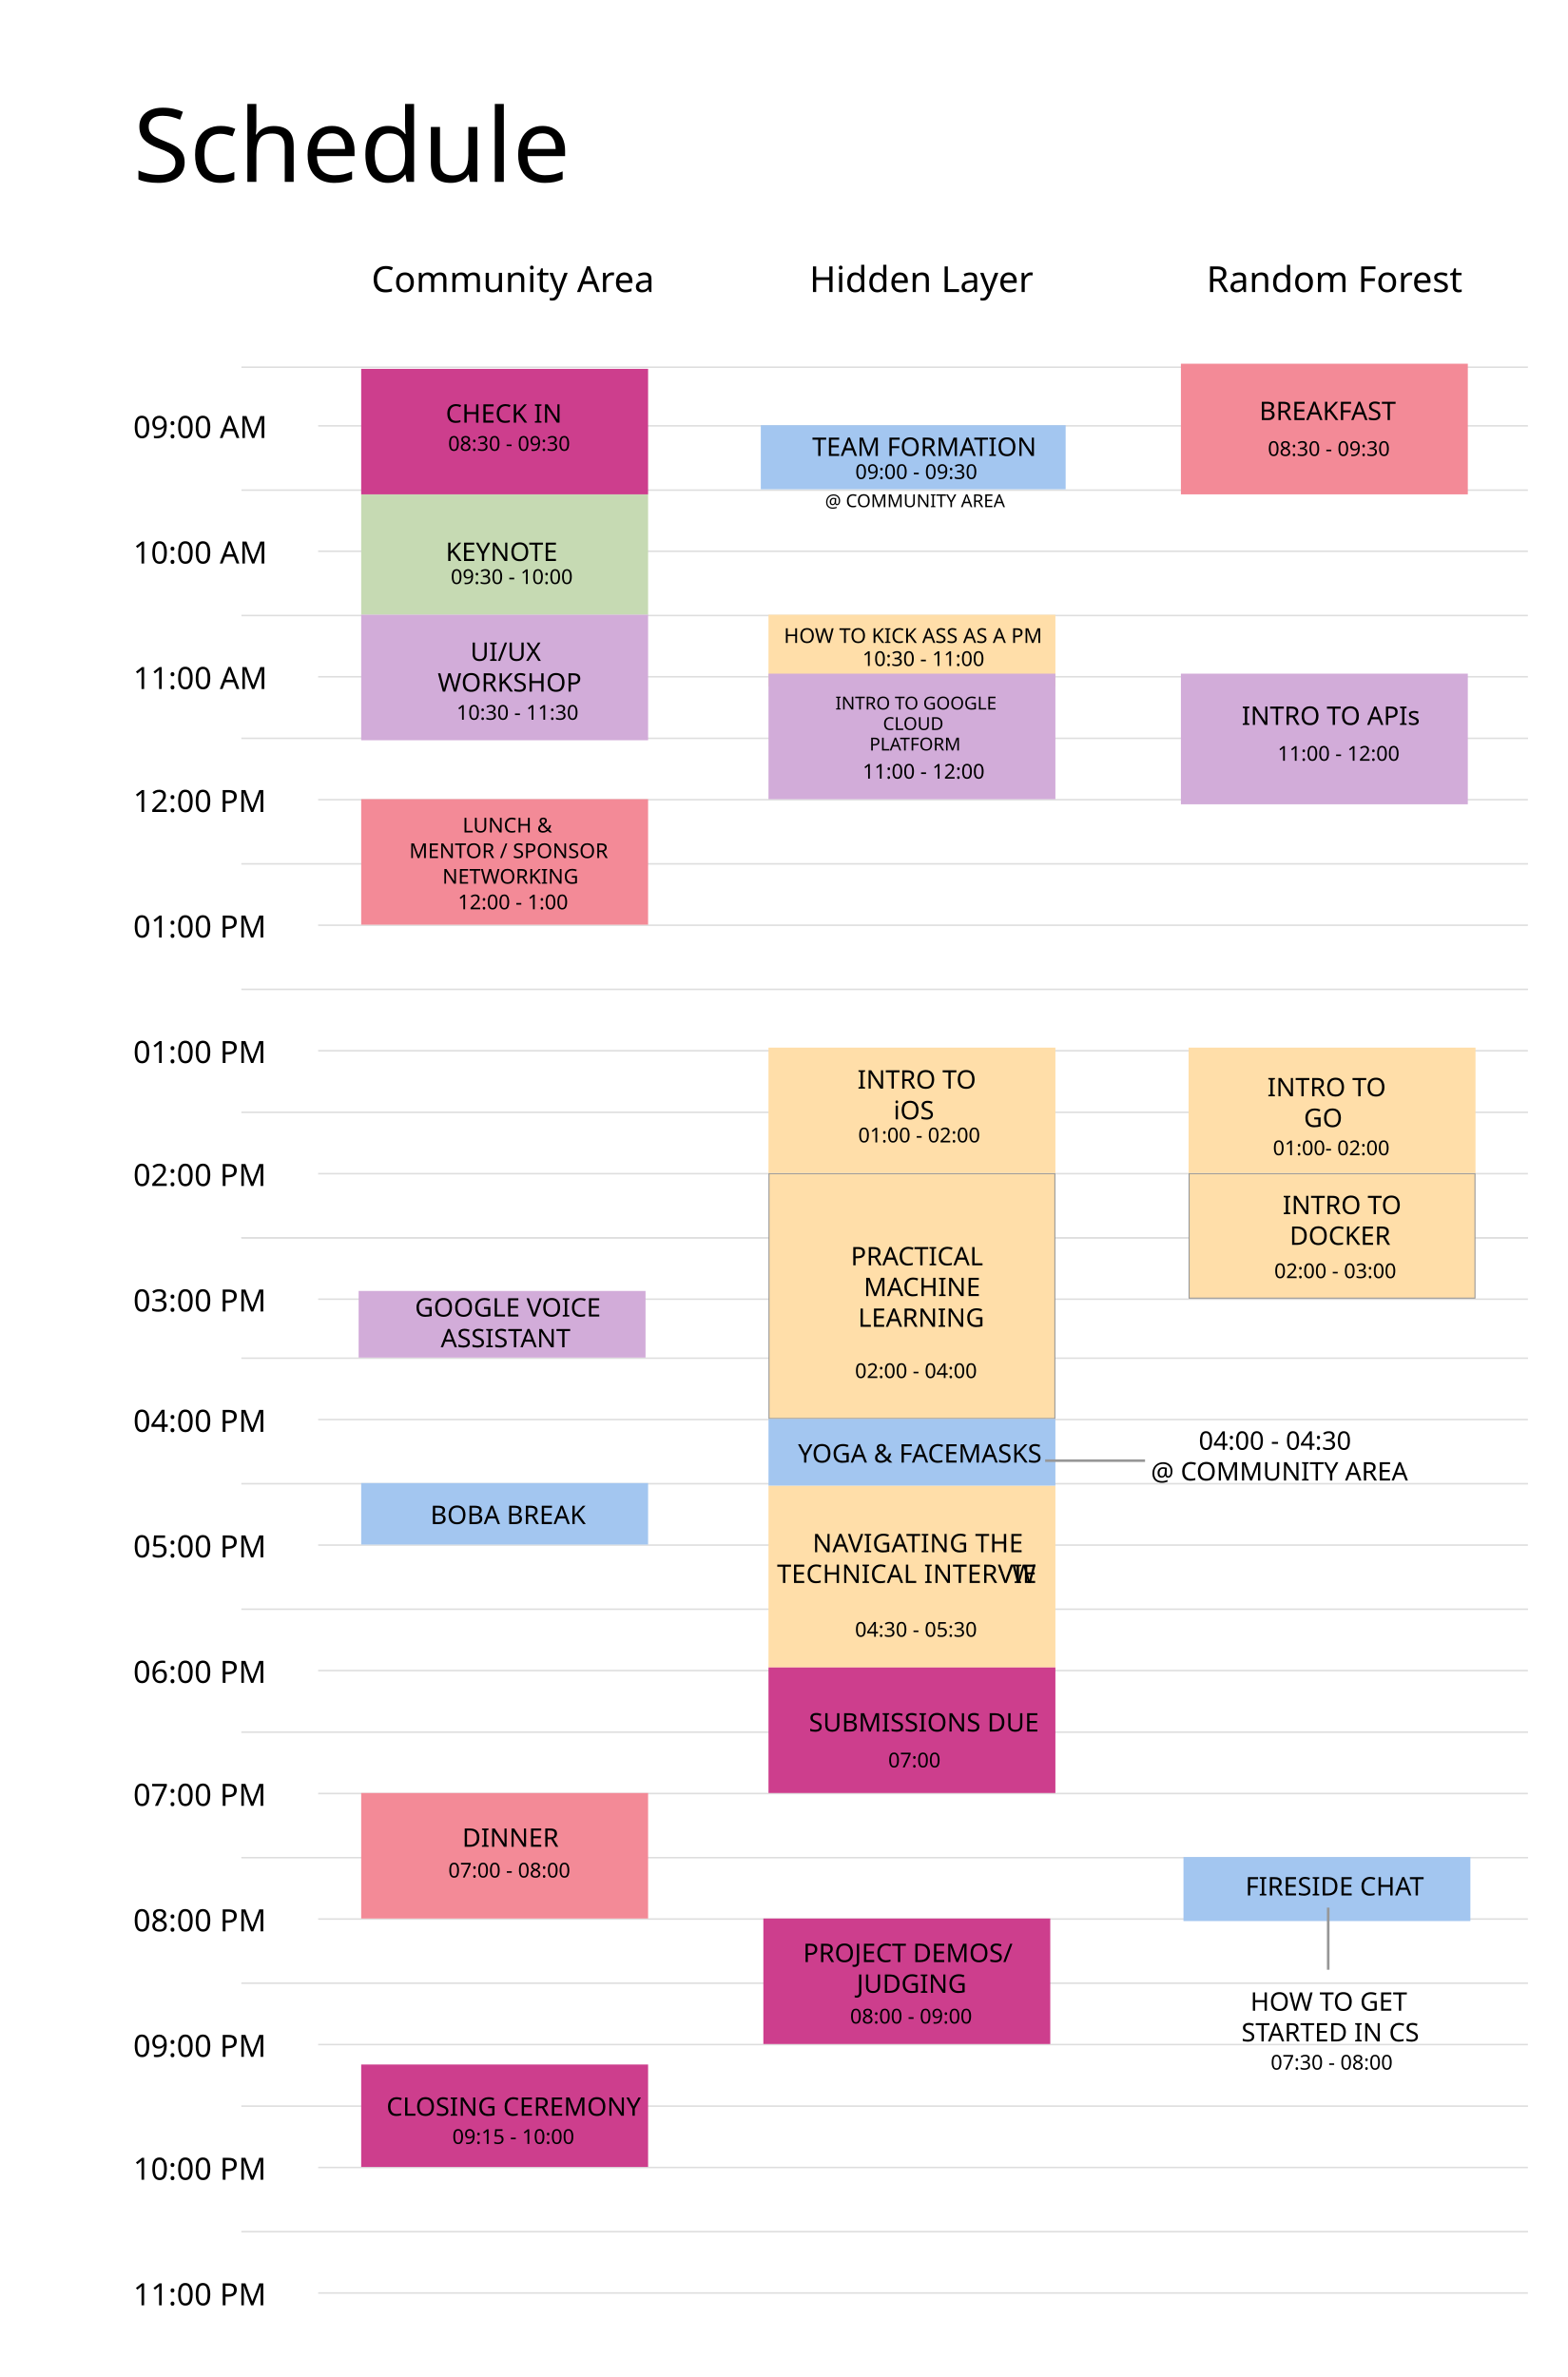
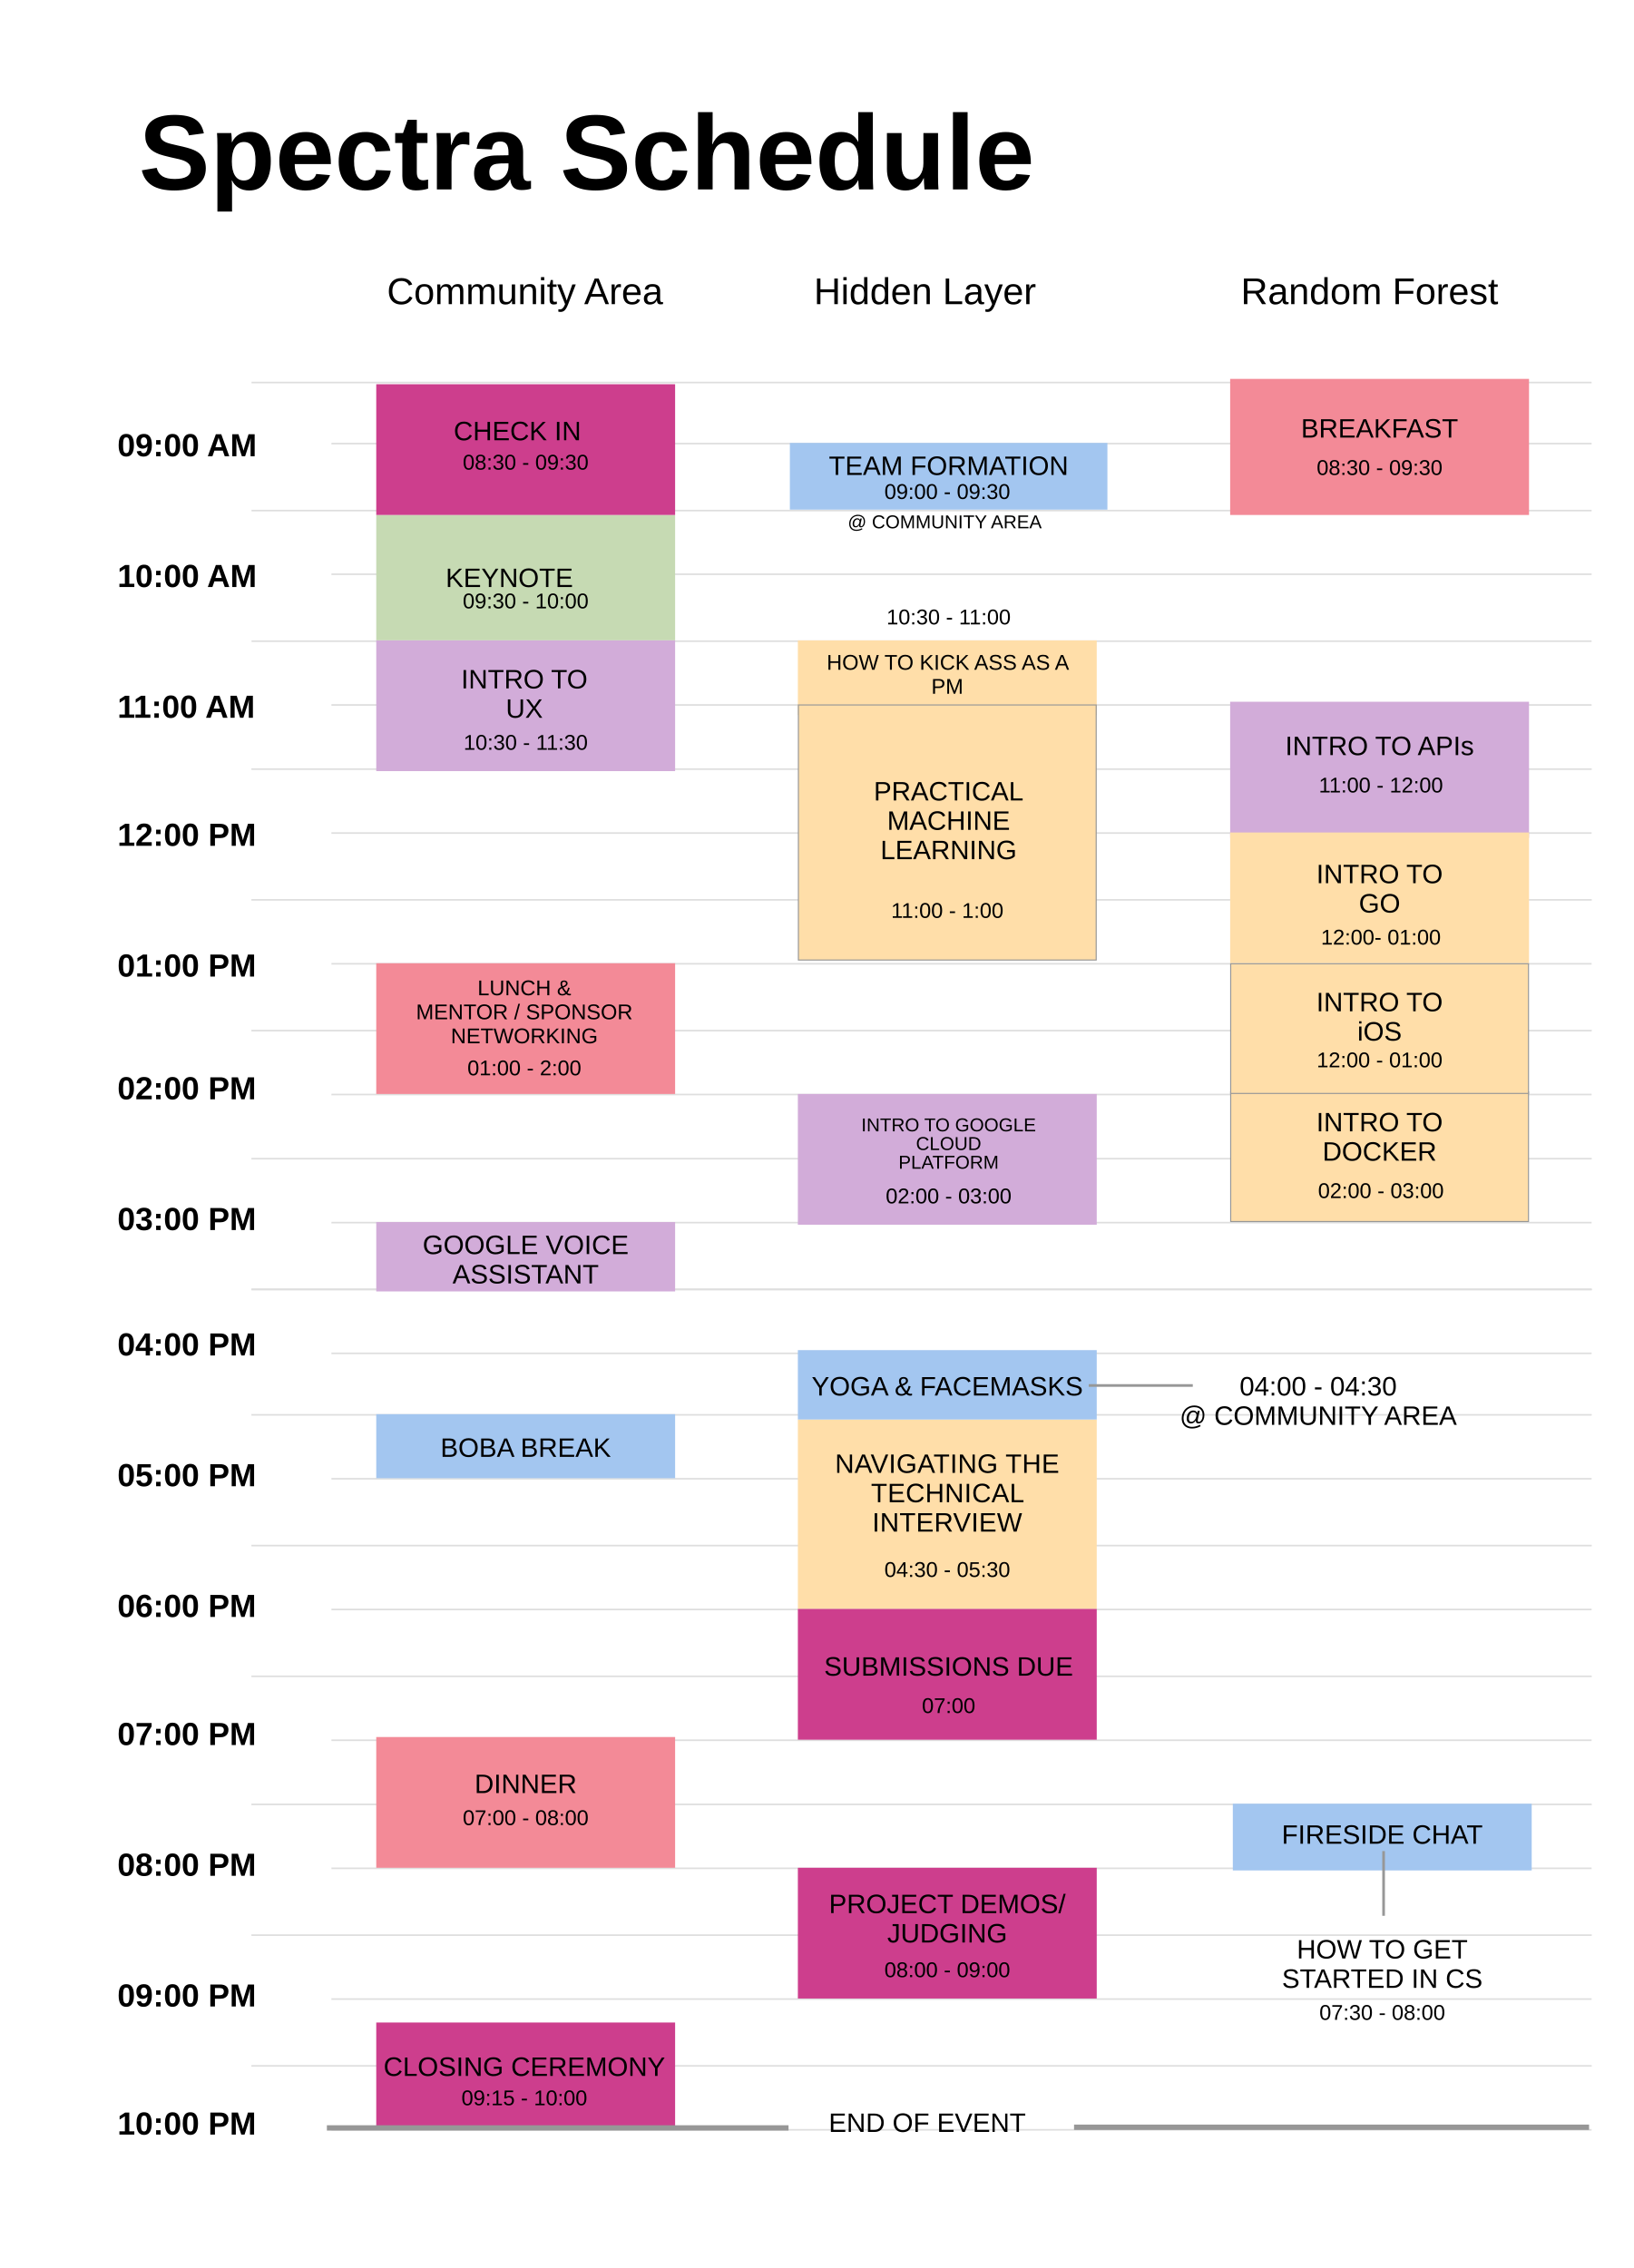
- <svg xmlns="http://www.w3.org/2000/svg" width="612px" height="928px" viewBox="0 0 612 928" version="1.1" style="background: #FFFFFF;">
+ <svg xmlns="http://www.w3.org/2000/svg" width="612px" height="850px" viewBox="0 0 612 850" version="1.1" style="background: #FFFFFF;">
  <defs />
  <g id="Page-1" stroke="none" stroke-width="1" fill="none" fill-rule="evenodd">
-     <text id="11:00-AM" font-family="RadioGrotesk-Regular, Radio Grotesk" font-size="12" font-weight="normal" fill="#000000">
-       <tspan x="52" y="269">11:00 AM</tspan>
-     </text>
-     <text id="10:00-AM" font-family="RadioGrotesk-Regular, Radio Grotesk" font-size="12" font-weight="normal" fill="#000000">
-       <tspan x="52" y="220">10:00 AM</tspan>
-     </text>
-     <text id="12:00-PM" font-family="RadioGrotesk-Regular, Radio Grotesk" font-size="12" font-weight="normal" fill="#000000">
-       <tspan x="52" y="317">12:00 PM</tspan>
-     </text>
-     <text id="01:00-PM" font-family="RadioGrotesk-Regular, Radio Grotesk" font-size="12" font-weight="normal" fill="#000000">
-       <tspan x="52" y="366">01:00 PM</tspan>
-     </text>
-     <text id="01:00-PM" font-family="RadioGrotesk-Regular, Radio Grotesk" font-size="12" font-weight="normal" fill="#000000">
-       <tspan x="52" y="415">01:00 PM</tspan>
-     </text>
-     <text id="02:00-PM" font-family="RadioGrotesk-Regular, Radio Grotesk" font-size="12" font-weight="normal" fill="#000000">
-       <tspan x="52" y="463">02:00 PM</tspan>
-     </text>
-     <text id="03:00-PM" font-family="RadioGrotesk-Regular, Radio Grotesk" font-size="12" font-weight="normal" fill="#000000">
-       <tspan x="52" y="512">03:00 PM</tspan>
-     </text>
-     <text id="04:00-PM" font-family="RadioGrotesk-Regular, Radio Grotesk" font-size="12" font-weight="normal" fill="#000000">
-       <tspan x="52" y="559">04:00 PM</tspan>
-     </text>
-     <text id="05:00-PM" font-family="RadioGrotesk-Regular, Radio Grotesk" font-size="12" font-weight="normal" fill="#000000">
-       <tspan x="52" y="608">05:00 PM</tspan>
-     </text>
-     <text id="06:00-PM" font-family="RadioGrotesk-Regular, Radio Grotesk" font-size="12" font-weight="normal" fill="#000000">
-       <tspan x="52" y="657">06:00 PM</tspan>
-     </text>
-     <text id="07:00-PM" font-family="RadioGrotesk-Regular, Radio Grotesk" font-size="12" font-weight="normal" fill="#000000">
-       <tspan x="52" y="705">07:00 PM</tspan>
-     </text>
-     <text id="08:00-PM" font-family="RadioGrotesk-Regular, Radio Grotesk" font-size="12" font-weight="normal" fill="#000000">
-       <tspan x="52" y="754">08:00 PM</tspan>
-     </text>
-     <text id="09:00-PM" font-family="RadioGrotesk-Regular, Radio Grotesk" font-size="12" font-weight="normal" fill="#000000">
-       <tspan x="52" y="803">09:00 PM</tspan>
-     </text>
-     <text id="10:00-PM" font-family="RadioGrotesk-Regular, Radio Grotesk" font-size="12" font-weight="normal" fill="#000000">
-       <tspan x="52" y="851">10:00 PM</tspan>
-     </text>
-     <text id="11:00-PM" font-family="RadioGrotesk-Regular, Radio Grotesk" font-size="12" font-weight="normal" fill="#000000">
-       <tspan x="52" y="900">11:00 PM</tspan>
-     </text>
-     <text id="09:00-AM" font-family="RadioGrotesk-Regular, Radio Grotesk" font-size="12" font-weight="normal" fill="#000000">
-       <tspan x="52" y="171">09:00 AM</tspan>
+     <text id="11:00-AM" font-family="Arial-BoldMT, Arial" font-size="12" font-weight="bold" fill="#000000">
+       <tspan x="44" y="269">11:00 AM</tspan>
+     </text>
+     <text id="10:00-AM" font-family="Arial-BoldMT, Arial" font-size="12" font-weight="bold" fill="#000000">
+       <tspan x="44" y="220">10:00 AM</tspan>
+     </text>
+     <text id="12:00-PM" font-family="Arial-BoldMT, Arial" font-size="12" font-weight="bold" fill="#000000">
+       <tspan x="44" y="317">12:00 PM</tspan>
+     </text>
+     <text id="01:00-PM" font-family="Arial-BoldMT, Arial" font-size="12" font-weight="bold" fill="#000000">
+       <tspan x="44" y="366">01:00 PM</tspan>
+     </text>
+     <text id="09:00-AM" font-family="Arial-BoldMT, Arial" font-size="12" font-weight="bold" fill="#000000">
+       <tspan x="44" y="171">09:00 AM</tspan>
    </text>
    <g id="Group-2" transform="translate(94, 143)" fill-rule="nonzero" stroke="#DEDEDE" stroke-linecap="square" stroke-width="0.6">
      <g id="Group-3">
        <path d="M0.556,48.356 L502.155,48.356" id="Line" />
        <path d="M0.556,0.356 L502.155,0.356" id="Line" />
        <path d="M30.5,23.25 L502.155,23.25" id="Line" />
        <path d="M30.5,72.208 L502.155,72.208" id="Line" />
        <path d="M30.5,121.208 L502.155,121.208" id="Line" />
        <path d="M30.5,169.208 L502.155,169.208" id="Line" />
        <path d="M30.5,218.208 L502.155,218.208" id="Line" />
        <path d="M30.5,267.208 L502.155,267.208" id="Line" />
        <path d="M30.5,315.208 L502.155,315.208" id="Line" />
        <path d="M30.5,364.208 L502.155,364.208" id="Line" />
        <path d="M30.5,411.208 L502.155,411.208" id="Line" />
        <path d="M30.5,460.208 L502.155,460.208" id="Line" />
        <path d="M30.5,509.208 L502.155,509.208" id="Line" />
        <path d="M30.5,557.208 L502.155,557.208" id="Line" />
        <path d="M30.5,606.208 L502.155,606.208" id="Line" />
        <path d="M30.5,655.208 L502.155,655.208" id="Line" />
-         <path d="M30.5,703.208 L502.155,703.208" id="Line" />
-         <path d="M30.5,752.208 L502.155,752.208" id="Line" />
        <path d="M0.556,97.297 L502.155,97.297" id="Line" />
        <path d="M0.509,145.25 L502.202,145.25" id="Line" />
        <path d="M0.509,194.25 L502.202,194.25" id="Line" />
        <path d="M0.509,243.25 L502.202,243.25" id="Line" />
        <path d="M0.509,291.25 L502.202,291.25" id="Line" />
        <path d="M0.509,340.25 L502.202,340.25" id="Line" />
        <path d="M0.509,340.25 L502.202,340.25" id="Line" />
        <path d="M0.509,387.25 L502.202,387.25" id="Line" />
        <path d="M0.509,436.25 L502.202,436.25" id="Line" />
        <path d="M0.509,485.25 L502.202,485.25" id="Line" />
        <path d="M0.509,533.25 L502.202,533.25" id="Line" />
        <path d="M0.509,631.25 L502.202,631.25" id="Line" />
-         <path d="M0.509,679.25 L502.202,679.25" id="Line" />
-         <path d="M0.509,728.25 L502.202,728.25" id="Line" />
        <path d="M0.509,582.25 L502.202,582.25" id="Line" />
      </g>
    </g>
    <g id="Desktop">
      <rect id="Rectangle" fill="#C6DAB3" fill-rule="nonzero" x="141" y="193" width="112" height="47" />
      <rect id="Rectangle" fill="#D2ACD9" fill-rule="nonzero" x="141" y="240" width="112" height="49" />
-       <rect id="Rectangle" fill="#A3C6F0" fill-rule="nonzero" x="141" y="579" width="112" height="24" />
-       <rect id="Rectangle" fill="#F38A97" fill-rule="nonzero" x="141" y="312" width="112" height="49" />
-       <rect id="Rectangle" fill="#F38A97" fill-rule="nonzero" x="141" y="700" width="112" height="49" />
-       <rect id="Rectangle" fill="#CD3E8D" fill-rule="nonzero" x="141" y="806" width="112" height="40" />
+       <rect id="Rectangle" fill="#A3C6F0" fill-rule="nonzero" x="141" y="530" width="112" height="24" />
+       <rect id="Rectangle" fill="#F38A97" fill-rule="nonzero" x="141" y="361" width="112" height="49" />
+       <rect id="Rectangle" fill="#F38A97" fill-rule="nonzero" x="141" y="651" width="112" height="49" />
+       <rect id="Rectangle" fill="#CD3E8D" fill-rule="nonzero" x="141" y="758" width="112" height="40" />
      <rect id="Rectangle" fill="#F38A97" fill-rule="nonzero" x="461" y="142" width="112" height="51" />
      <rect id="Rectangle" fill="#D2ACD9" fill-rule="nonzero" x="461" y="263" width="112" height="51" />
-       <rect id="Rectangle" fill="#A3C6F0" fill-rule="nonzero" x="297" y="166" width="119" height="25" />
-       <rect id="Rectangle" fill="#FFDEA9" fill-rule="nonzero" x="300" y="240" width="112" height="28" />
-       <rect id="Rectangle" fill="#D2ACD9" fill-rule="nonzero" x="300" y="263" width="112" height="49" />
-       <rect id="Rectangle" fill="#D2ACD9" fill-rule="nonzero" x="140" y="504" width="112" height="26" />
-       <rect id="Rectangle" fill="#A3C6F0" fill-rule="nonzero" x="462" y="725" width="112" height="25" />
-       <rect id="Rectangle" stroke="#979797" stroke-width="0.4" fill="#FFDEA9" fill-rule="nonzero" x="300.2" y="458.2" width="111.6" height="95.6" />
-       <rect id="Rectangle" fill="#FFDEA9" fill-rule="nonzero" x="300" y="580" width="112" height="71" />
-       <rect id="Rectangle" stroke="#979797" stroke-width="0.4" fill="#FFDEA9" fill-rule="nonzero" x="464.2" y="458.2" width="111.6" height="48.6" />
-       <rect id="Rectangle" fill="#FFDEA9" fill-rule="nonzero" x="464" y="409" width="112" height="49" />
-       <rect id="Rectangle" fill="#CD3E8D" fill-rule="nonzero" x="298" y="749" width="112" height="49" />
-       <rect id="Rectangle" fill="#FFDEA9" fill-rule="nonzero" x="300" y="409" width="112" height="49" />
-       <rect id="Rectangle" fill="#A3C6F0" fill-rule="nonzero" x="300" y="554" width="112" height="26" />
-       <rect id="Rectangle" fill="#CD3E8D" fill-rule="nonzero" x="300" y="651" width="112" height="49" />
-       <text id="KEYNOTE" font-family="RadioGrotesk-Regular, Radio Grotesk" font-size="10" font-weight="normal" fill="#000000">
-         <tspan x="174" y="219">KEYNOTE</tspan>
-       </text>
-       <text id="PRACTICAL-MACHINE-LE" font-family="RadioGrotesk-Regular, Radio Grotesk" font-size="10" font-weight="normal" fill="#000000">
-         <tspan x="332.13" y="494">PRACTICAL</tspan>
-         <tspan x="337.175" y="506">MACHINE </tspan>
-         <tspan x="334.975" y="518">LEARNING </tspan>
-       </text>
-       <text id="10:30---11:30" font-family="RadioGrotesk-Regular, Radio Grotesk" font-size="8" font-weight="normal" fill="#000000">
-         <tspan x="178.2" y="281">10:30 - 11:30</tspan>
-       </text>
-       <text id="Schedule" font-family="RadioGrotesk-Regular, Radio Grotesk" font-size="40" font-weight="normal" fill="#000000">
-         <tspan x="52" y="71">Schedule</tspan>
-       </text>
-       <text id="Community-Area" font-family="RadioGrotesk-Regular, Radio Grotesk" font-size="14" font-weight="normal" fill="#000000">
+       <rect id="Rectangle" fill="#A3C6F0" fill-rule="nonzero" x="296" y="166" width="119" height="25" />
+       <rect id="Rectangle" fill="#FFDEA9" fill-rule="nonzero" x="299" y="240" width="112" height="28" />
+       <rect id="Rectangle" fill="#D2ACD9" fill-rule="nonzero" x="141" y="458" width="112" height="26" />
+       <rect id="Rectangle" fill="#A3C6F0" fill-rule="nonzero" x="462" y="676" width="112" height="25" />
+       <rect id="Rectangle" stroke="#979797" stroke-width="0.4" fill="#FFDEA9" fill-rule="nonzero" x="299.2" y="264.2" width="111.6" height="95.6" />
+       <rect id="Rectangle" fill="#FFDEA9" fill-rule="nonzero" x="299" y="532" width="112" height="71" />
+       <rect id="Rectangle" stroke="#979797" stroke-width="0.4" fill="#FFDEA9" fill-rule="nonzero" x="461.2" y="409.2" width="111.6" height="48.6" />
+       <rect id="Rectangle" fill="#FFDEA9" fill-rule="nonzero" x="461" y="312" width="112" height="49" />
+       <rect id="Rectangle" fill="#CD3E8D" fill-rule="nonzero" x="299" y="700" width="112" height="49" />
+       <rect id="Rectangle" fill="#A3C6F0" fill-rule="nonzero" x="299" y="506" width="112" height="26" />
+       <rect id="Rectangle" fill="#CD3E8D" fill-rule="nonzero" x="299" y="603" width="112" height="49" />
+       <text id="KEYNOTE" font-family="ArialMT, Arial" font-size="10" font-weight="normal" fill="#000000">
+         <tspan x="167" y="220">KEYNOTE</tspan>
+       </text>
+       <text id="PRACTICAL-MACHINE-LE" font-family="ArialMT, Arial" font-size="10" font-weight="normal" fill="#000000">
+         <tspan x="327.438" y="300">PRACTICAL</tspan>
+         <tspan x="332.443" y="311">MACHINE </tspan>
+         <tspan x="329.938" y="322">LEARNING </tspan>
+       </text>
+       <text id="10:30---11:30" font-family="ArialMT, Arial" font-size="8" font-weight="normal" fill="#000000">
+         <tspan x="173.723" y="281">10:30 - 11:30</tspan>
+       </text>
+       <text id="Spectra-Schedule" font-family="Arial-BoldMT, Arial" font-size="40" font-weight="bold" fill="#000000">
+         <tspan x="52" y="71">Spectra Schedule</tspan>
+       </text>
+       <text id="Community-Area" font-family="ArialMT, Arial" font-size="14" font-weight="normal" fill="#000000">
        <tspan x="145" y="114">Community Area</tspan>
      </text>
-       <text id="Hidden-Layer" font-family="RadioGrotesk-Regular, Radio Grotesk" font-size="14" font-weight="normal" fill="#000000">
-         <tspan x="316" y="114">Hidden Layer</tspan>
-       </text>
-       <text id="Random-Forest" font-family="RadioGrotesk-Regular, Radio Grotesk" font-size="14" font-weight="normal" fill="#000000">
-         <tspan x="471" y="114">Random Forest</tspan>
+       <text id="Hidden-Layer" font-family="ArialMT, Arial" font-size="14" font-weight="normal" fill="#000000">
+         <tspan x="305" y="114">Hidden Layer</tspan>
+       </text>
+       <text id="Random-Forest" font-family="ArialMT, Arial" font-size="14" font-weight="normal" fill="#000000">
+         <tspan x="465" y="114">Random Forest</tspan>
      </text>
      <rect id="Rectangle" fill="#CD3E8D" fill-rule="nonzero" x="141" y="144" width="112" height="49" />
-       <text id="CHECK-IN" font-family="RadioGrotesk-Regular, Radio Grotesk" font-size="10" font-weight="normal" fill="#000000">
-         <tspan x="174" y="165">CHECK IN</tspan>
-       </text>
-       <text id="LUNCH-&amp;-MENTOR-/-SPO" font-family="RadioGrotesk-Regular, Radio Grotesk" font-size="8" font-weight="normal" fill="#000000">
-         <tspan x="180.568" y="325">LUNCH &amp; </tspan>
-         <tspan x="159.764" y="335">MENTOR / SPONSOR </tspan>
-         <tspan x="172.688" y="345">NETWORKING</tspan>
-       </text>
-       <text id="08:30---09:30" font-family="RadioGrotesk-Regular, Radio Grotesk" font-size="8" font-weight="normal" fill="#000000">
-         <tspan x="174.924" y="176">08:30 - 09:30</tspan>
-       </text>
-       <text id="09:30---10:00" font-family="RadioGrotesk-Regular, Radio Grotesk" font-size="8" font-weight="normal" fill="#000000">
-         <tspan x="175.968" y="228">09:30 - 10:00</tspan>
-       </text>
-       <text id="TEAM-FORMATION" font-family="RadioGrotesk-Regular, Radio Grotesk" font-size="10" font-weight="normal" fill="#000000">
-         <tspan x="317.08" y="178">TEAM FORMATION </tspan>
-       </text>
-       <text id="HOW-TO-KICK-ASS-AS-A" font-family="RadioGrotesk-Regular, Radio Grotesk" font-size="8" font-weight="normal" fill="#000000">
-         <tspan x="306.008" y="251">HOW TO KICK ASS AS A PM</tspan>
-       </text>
-       <text id="INTRO-TO-GOOGLE-CLOU" font-family="RadioGrotesk-Regular, Radio Grotesk" font-size="7" font-weight="normal" fill="#000000">
-         <tspan x="326.096" y="277">INTRO TO GOOGLE </tspan>
-         <tspan x="344.688" y="285">CLOUD</tspan>
-         <tspan x="339.425" y="293">PLATFORM</tspan>
-       </text>
-       <text id="UI/UX-WORKSHOP" font-family="RadioGrotesk-Regular, Radio Grotesk" font-size="10" font-weight="normal" fill="#000000">
-         <tspan x="183.61" y="258">UI/UX </tspan>
-         <tspan x="170.85" y="270">WORKSHOP</tspan>
-       </text>
-       <text id="09:00---09:30" font-family="RadioGrotesk-Regular, Radio Grotesk" font-size="8" font-weight="normal" fill="#000000">
-         <tspan x="333.884" y="187">09:00 - 09:30</tspan>
-       </text>
-       <text id="BREAKFAST" font-family="RadioGrotesk-Regular, Radio Grotesk" font-size="10" font-weight="normal" fill="#000000">
-         <tspan x="491.62" y="164">BREAKFAST</tspan>
-       </text>
-       <text id="08:30---09:30" font-family="RadioGrotesk-Regular, Radio Grotesk" font-size="8" font-weight="normal" fill="#000000">
-         <tspan x="494.924" y="178">08:30 - 09:30</tspan>
-       </text>
-       <text id="DINNER" font-family="RadioGrotesk-Regular, Radio Grotesk" font-size="10" font-weight="normal" fill="#000000">
-         <tspan x="180.44" y="721">DINNER</tspan>
-       </text>
-       <text id="07:00---08:00" font-family="RadioGrotesk-Regular, Radio Grotesk" font-size="8" font-weight="normal" fill="#000000">
-         <tspan x="175.008" y="733">07:00 - 08:00</tspan>
-       </text>
-       <text id="07:30---08:00" font-family="RadioGrotesk-Regular, Radio Grotesk" font-size="8" font-weight="normal" fill="#000000">
-         <tspan x="496.044" y="808">07:30 - 08:00</tspan>
-       </text>
-       <text id="INTRO-TO-APIs" font-family="RadioGrotesk-Regular, Radio Grotesk" font-size="10" font-weight="normal" fill="#000000">
-         <tspan x="484.735" y="283">INTRO TO APIs</tspan>
-       </text>
-       <text id="11:00---12:00" font-family="RadioGrotesk-Regular, Radio Grotesk" font-size="8" font-weight="normal" fill="#000000">
-         <tspan x="498.736" y="297">11:00 - 12:00 </tspan>
-       </text>
-       <text id="INTRO-TO-GO" font-family="RadioGrotesk-Regular, Radio Grotesk" font-size="10" font-weight="normal" fill="#000000">
-         <tspan x="494.72" y="428">INTRO TO </tspan>
-         <tspan x="508.98" y="440">GO</tspan>
-       </text>
-       <text id="INTRO-TO-DOCKER" font-family="RadioGrotesk-Regular, Radio Grotesk" font-size="10" font-weight="normal" fill="#000000">
-         <tspan x="500.72" y="474">INTRO TO </tspan>
-         <tspan x="503.44" y="486">DOCKER </tspan>
-       </text>
-       <text id="01:00--02:00" font-family="RadioGrotesk-Regular, Radio Grotesk" font-size="8" font-weight="normal" fill="#000000">
-         <tspan x="496.912" y="451">01:00- 02:00</tspan>
-       </text>
-       <text id="02:00---03:00" font-family="RadioGrotesk-Regular, Radio Grotesk" font-size="8" font-weight="normal" fill="#000000">
-         <tspan x="497.436" y="499">02:00 - 03:00</tspan>
-       </text>
-       <text id="INTRO-TO-iOS" font-family="RadioGrotesk-Regular, Radio Grotesk" font-size="10" font-weight="normal" fill="#000000">
-         <tspan x="334.72" y="425">INTRO TO</tspan>
-         <tspan x="348.795" y="437">iOS </tspan>
-       </text>
-       <text id="GOOGLE-VOICE-ASSISTA" font-family="RadioGrotesk-Regular, Radio Grotesk" font-size="10" font-weight="normal" fill="#000000">
-         <tspan x="161.975" y="514">GOOGLE VOICE </tspan>
-         <tspan x="172.04" y="526">ASSISTANT</tspan>
-       </text>
-       <text id="BOBA-BREAK" font-family="RadioGrotesk-Regular, Radio Grotesk" font-size="10" font-weight="normal" fill="#000000">
-         <tspan x="168.01" y="595">BOBA BREAK</tspan>
-       </text>
-       <text id="YOGA-&amp;-FACEMASKS" font-family="RadioGrotesk-Regular, Radio Grotesk" font-size="10" font-weight="normal" fill="#000000">
-         <tspan x="311.525" y="571">YOGA &amp; FACEMASKS</tspan>
-       </text>
-       <text id="04:00---04:30-@-COMM" font-family="RadioGrotesk-Regular, Radio Grotesk" font-size="10" font-weight="normal" fill="#000000">
-         <tspan x="467.945" y="566">04:00 - 04:30</tspan>
-         <tspan x="449.295" y="578">@ COMMUNITY AREA</tspan>
-       </text>
-       <text id="HOW-TO-GET-STARTED-I" font-family="RadioGrotesk-Regular, Radio Grotesk" font-size="10" font-weight="normal" fill="#000000">
-         <tspan x="488.12" y="785">HOW TO GET</tspan>
-         <tspan x="484.625" y="797">STARTED IN CS</tspan>
-       </text>
-       <text id="FIRESIDE-CHAT" font-family="RadioGrotesk-Regular, Radio Grotesk" font-size="10" font-weight="normal" fill="#000000">
-         <tspan x="486.175" y="740">FIRESIDE CHAT</tspan>
-       </text>
-       <text id="SUBMISSIONS-DUE" font-family="RadioGrotesk-Regular, Radio Grotesk" font-size="10" font-weight="normal" fill="#000000">
-         <tspan x="315.765" y="676">SUBMISSIONS DUE</tspan>
-       </text>
-       <text id="01:00---02:00" font-family="RadioGrotesk-Regular, Radio Grotesk" font-size="8" font-weight="normal" fill="#000000">
-         <tspan x="335.012" y="446">01:00 - 02:00 </tspan>
-       </text>
-       <text id="NAVIGATING-THE-TECHN" font-family="RadioGrotesk-Regular, Radio Grotesk" font-size="10" font-weight="normal" letter-spacing="0.1" fill="#000000">
-         <tspan x="317.215" y="606">NAVIGATING THE </tspan>
-         <tspan x="303.335" y="618">TECHNICAL INTERVIE</tspan>
-         <tspan x="395.095" y="618">W</tspan>
-       </text>
-       <text id="04:30---05:30" font-family="RadioGrotesk-Regular, Radio Grotesk" font-size="8" font-weight="normal" fill="#000000">
-         <tspan x="333.76" y="639">04:30 - 05:30</tspan>
-       </text>
-       <text id="07:00" font-family="RadioGrotesk-Regular, Radio Grotesk" font-size="8" font-weight="normal" fill="#000000">
-         <tspan x="346.736" y="690">07:00</tspan>
-       </text>
-       <text id="PROJECT-DEMOS/JUDGIN" font-family="RadioGrotesk-Regular, Radio Grotesk" font-size="10" font-weight="normal" fill="#000000">
-         <tspan x="313.505" y="766">PROJECT DEMOS/</tspan>
-         <tspan x="334.43" y="778">JUDGING </tspan>
-       </text>
-       <text id="08:00---09:00" font-family="RadioGrotesk-Regular, Radio Grotesk" font-size="8" font-weight="normal" fill="#000000">
-         <tspan x="331.852" y="790">08:00 - 09:00</tspan>
-       </text>
-       <text id="CLOSING-CEREMONY" font-family="RadioGrotesk-Regular, Radio Grotesk" font-size="10" font-weight="normal" fill="#000000">
-         <tspan x="150.855" y="826">CLOSING CEREMONY</tspan>
-       </text>
-       <text id="09:15---10:00" font-family="RadioGrotesk-Regular, Radio Grotesk" font-size="8" font-weight="normal" fill="#000000">
-         <tspan x="176.576" y="837">09:15 - 10:00</tspan>
-       </text>
-       <text id="02:00---04:00" font-family="RadioGrotesk-Regular, Radio Grotesk" font-size="8" font-weight="normal" fill="#000000">
-         <tspan x="333.764" y="538">02:00 - 04:00 </tspan>
-       </text>
-       <text id="10:30---11:00" font-family="RadioGrotesk-Regular, Radio Grotesk" font-size="8" font-weight="normal" fill="#000000">
-         <tspan x="336.664" y="260">10:30 - 11:00</tspan>
-       </text>
-       <text id="11:00---12:00" font-family="RadioGrotesk-Regular, Radio Grotesk" font-size="8" font-weight="normal" fill="#000000">
-         <tspan x="336.736" y="304">11:00 - 12:00</tspan>
-       </text>
-       <text id="12:00---1:00" font-family="RadioGrotesk-Regular, Radio Grotesk" font-size="8" font-weight="normal" fill="#000000">
-         <tspan x="178.72" y="355">12:00 - 1:00</tspan>
-       </text>
-       <path d="M408.5,570.25 L446.5,570.25" id="Line-2" stroke="#979797" stroke-linecap="square" fill-rule="nonzero" />
-       <path d="M518.5,745.25 L518.5,768.5" id="Line-2" stroke="#979797" stroke-linecap="square" fill-rule="nonzero" />
-       <text id="@-COMMUNITY-AREA" font-family="RadioGrotesk-Regular, Radio Grotesk" font-size="7" font-weight="normal" fill="#000000">
-         <tspan x="322.082" y="198"> @ COMMUNITY AREA</tspan>
-       </text>
+       <text id="CHECK-IN" font-family="ArialMT, Arial" font-size="10" font-weight="normal" fill="#000000">
+         <tspan x="170" y="165">CHECK IN</tspan>
+       </text>
+       <text id="LUNCH-&amp;-MENTOR-/-SPO" font-family="ArialMT, Arial" font-size="8" font-weight="normal" fill="#000000">
+         <tspan x="178.941" y="373">LUNCH &amp; </tspan>
+         <tspan x="155.902" y="382">MENTOR / SPONSOR </tspan>
+         <tspan x="168.945" y="391">NETWORKING</tspan>
+       </text>
+       <text id="08:30---09:30" font-family="ArialMT, Arial" font-size="8" font-weight="normal" fill="#000000">
+         <tspan x="173.426" y="176">08:30 - 09:30</tspan>
+       </text>
+       <text id="09:30---10:00" font-family="ArialMT, Arial" font-size="8" font-weight="normal" fill="#000000">
+         <tspan x="173.426" y="228">09:30 - 10:00</tspan>
+       </text>
+       <text id="TEAM-FORMATION" font-family="ArialMT, Arial" font-size="10" font-weight="normal" fill="#000000">
+         <tspan x="310.595" y="178">TEAM FORMATION </tspan>
+       </text>
+       <text id="HOW-TO-KICK-ASS-AS-A" font-family="ArialMT, Arial" font-size="8" font-weight="normal" fill="#000000">
+         <tspan x="309.797" y="251">HOW TO KICK ASS AS A </tspan>
+         <tspan x="349" y="260">PM</tspan>
+       </text>
+       <text id="INTRO-TO-UX" font-family="ArialMT, Arial" font-size="10" font-weight="normal" fill="#000000">
+         <tspan x="172.794" y="258">INTRO TO </tspan>
+         <tspan x="189.554" y="269">UX</tspan>
+       </text>
+       <text id="09:00---09:30" font-family="ArialMT, Arial" font-size="8" font-weight="normal" fill="#000000">
+         <tspan x="331.426" y="187">09:00 - 09:30</tspan>
+       </text>
+       <text id="BREAKFAST" font-family="ArialMT, Arial" font-size="10" font-weight="normal" fill="#000000">
+         <tspan x="487.547" y="164">BREAKFAST</tspan>
+       </text>
+       <text id="08:30---09:30" font-family="ArialMT, Arial" font-size="8" font-weight="normal" fill="#000000">
+         <tspan x="493.426" y="178">08:30 - 09:30</tspan>
+       </text>
+       <text id="DINNER" font-family="ArialMT, Arial" font-size="10" font-weight="normal" fill="#000000">
+         <tspan x="177.833" y="672">DINNER</tspan>
+       </text>
+       <text id="07:00---08:00" font-family="ArialMT, Arial" font-size="8" font-weight="normal" fill="#000000">
+         <tspan x="173.426" y="684">07:00 - 08:00</tspan>
+       </text>
+       <text id="07:30---08:00" font-family="ArialMT, Arial" font-size="8" font-weight="normal" fill="#000000">
+         <tspan x="494.426" y="757">07:30 - 08:00</tspan>
+       </text>
+       <text id="INTRO-TO-APIs" font-family="ArialMT, Arial" font-size="10" font-weight="normal" fill="#000000">
+         <tspan x="481.622" y="283">INTRO TO APIs</tspan>
+       </text>
+       <text id="11:00---12:00" font-family="ArialMT, Arial" font-size="8" font-weight="normal" fill="#000000">
+         <tspan x="494.223" y="297">11:00 - 12:00 </tspan>
+       </text>
+       <text id="INTRO-TO-GO" font-family="ArialMT, Arial" font-size="10" font-weight="normal" fill="#000000">
+         <tspan x="493.294" y="331">INTRO TO </tspan>
+         <tspan x="509.222" y="342">GO</tspan>
+       </text>
+       <text id="INTRO-TO-DOCKER" font-family="ArialMT, Arial" font-size="10" font-weight="normal" fill="#000000">
+         <tspan x="493.294" y="424">INTRO TO </tspan>
+         <tspan x="495.608" y="435">DOCKER </tspan>
+       </text>
+       <text id="12:00--01:00" font-family="ArialMT, Arial" font-size="8" font-weight="normal" fill="#000000">
+         <tspan x="495.037" y="354">12:00- 01:00</tspan>
+       </text>
+       <text id="02:00---03:00" font-family="ArialMT, Arial" font-size="8" font-weight="normal" fill="#000000">
+         <tspan x="493.926" y="449">02:00 - 03:00</tspan>
+       </text>
+       <text id="GOOGLE-VOICE-ASSISTA" font-family="ArialMT, Arial" font-size="10" font-weight="normal" fill="#000000">
+         <tspan x="158.379" y="470">GOOGLE VOICE </tspan>
+         <tspan x="169.588" y="481">ASSISTANT</tspan>
+       </text>
+       <text id="BOBA-BREAK" font-family="ArialMT, Arial" font-size="10" font-weight="normal" fill="#000000">
+         <tspan x="165.042" y="546">BOBA BREAK</tspan>
+       </text>
+       <text id="YOGA-&amp;-FACEMASKS" font-family="ArialMT, Arial" font-size="10" font-weight="normal" fill="#000000">
+         <tspan x="304.15" y="523">YOGA &amp; FACEMASKS</tspan>
+       </text>
+       <text id="04:00---04:30-@-COMM" font-family="ArialMT, Arial" font-size="10" font-weight="normal" fill="#000000">
+         <tspan x="464.532" y="523">04:00 - 04:30</tspan>
+         <tspan x="442.066" y="534">@ COMMUNITY AREA</tspan>
+       </text>
+       <text id="HOW-TO-GET-STARTED-I" font-family="ArialMT, Arial" font-size="10" font-weight="normal" fill="#000000">
+         <tspan x="485.961" y="734">HOW TO GET</tspan>
+         <tspan x="480.402" y="745">STARTED IN CS</tspan>
+       </text>
+       <text id="FIRESIDE-CHAT" font-family="ArialMT, Arial" font-size="10" font-weight="normal" fill="#000000">
+         <tspan x="480.312" y="691">FIRESIDE CHAT</tspan>
+       </text>
+       <text id="SUBMISSIONS-DUE" font-family="ArialMT, Arial" font-size="10" font-weight="normal" fill="#000000">
+         <tspan x="308.825" y="628">SUBMISSIONS DUE</tspan>
+       </text>
+       <text id="NAVIGATING-THE-TECHN" font-family="ArialMT, Arial" font-size="10" font-weight="normal" letter-spacing="0.1" fill="#000000">
+         <tspan x="312.906" y="552">NAVIGATING THE </tspan>
+         <tspan x="326.398" y="563">TECHNICAL </tspan>
+         <tspan x="326.862" y="574">INTERVIEW</tspan>
+       </text>
+       <text id="04:30---05:30" font-family="ArialMT, Arial" font-size="8" font-weight="normal" fill="#000000">
+         <tspan x="331.426" y="591">04:30 - 05:30</tspan>
+       </text>
+       <text id="07:00" font-family="ArialMT, Arial" font-size="8" font-weight="normal" fill="#000000">
+         <tspan x="345.49" y="642">07:00</tspan>
+       </text>
+       <text id="PROJECT-DEMOS/JUDGIN" font-family="ArialMT, Arial" font-size="10" font-weight="normal" fill="#000000">
+         <tspan x="310.642" y="717">PROJECT DEMOS/</tspan>
+         <tspan x="332.5" y="728">JUDGING </tspan>
+       </text>
+       <text id="08:00---09:00" font-family="ArialMT, Arial" font-size="8" font-weight="normal" fill="#000000">
+         <tspan x="331.426" y="741">08:00 - 09:00</tspan>
+       </text>
+       <text id="CLOSING-CEREMONY" font-family="ArialMT, Arial" font-size="10" font-weight="normal" fill="#000000">
+         <tspan x="143.714" y="778">CLOSING CEREMONY</tspan>
+       </text>
+       <text id="END-OF-EVENT" font-family="ArialMT, Arial" font-size="10" font-weight="normal" fill="#000000">
+         <tspan x="310.552" y="799">END OF EVENT</tspan>
+       </text>
+       <text id="09:15---10:00" font-family="ArialMT, Arial" font-size="8" font-weight="normal" fill="#000000">
+         <tspan x="172.926" y="789">09:15 - 10:00</tspan>
+       </text>
+       <text id="11:00---1:00" font-family="ArialMT, Arial" font-size="8" font-weight="normal" fill="#000000">
+         <tspan x="333.947" y="344">11:00 - 1:00</tspan>
+       </text>
+       <text id="10:30---11:00" font-family="ArialMT, Arial" font-size="8" font-weight="normal" fill="#000000">
+         <tspan x="332.223" y="234">10:30 - 11:00</tspan>
+       </text>
+       <text id="01:00---2:00" font-family="ArialMT, Arial" font-size="8" font-weight="normal" fill="#000000">
+         <tspan x="175.15" y="403">01:00 - 2:00</tspan>
+       </text>
+       <path d="M408.5,519.25 L446.5,519.25" id="Line-2" stroke="#979797" stroke-linecap="square" fill-rule="nonzero" />
+       <path d="M518.5,694.25 L518.5,717.5" id="Line-2" stroke="#979797" stroke-linecap="square" fill-rule="nonzero" />
+       <text id="@-COMMUNITY-AREA" font-family="ArialMT, Arial" font-size="7" font-weight="normal" fill="#000000">
+         <tspan x="317.674" y="198"> @ COMMUNITY AREA</tspan>
+       </text>
+       <text id="02:00-PM" font-family="Arial-BoldMT, Arial" font-size="12" font-weight="bold" fill="#000000">
+         <tspan x="44" y="412">02:00 PM</tspan>
+       </text>
+       <text id="03:00-PM" font-family="Arial-BoldMT, Arial" font-size="12" font-weight="bold" fill="#000000">
+         <tspan x="44" y="461">03:00 PM</tspan>
+       </text>
+       <text id="04:00-PM" font-family="Arial-BoldMT, Arial" font-size="12" font-weight="bold" fill="#000000">
+         <tspan x="44" y="508">04:00 PM</tspan>
+       </text>
+       <text id="05:00-PM" font-family="Arial-BoldMT, Arial" font-size="12" font-weight="bold" fill="#000000">
+         <tspan x="44" y="557">05:00 PM</tspan>
+       </text>
+       <text id="06:00-PM" font-family="Arial-BoldMT, Arial" font-size="12" font-weight="bold" fill="#000000">
+         <tspan x="44" y="606">06:00 PM</tspan>
+       </text>
+       <text id="07:00-PM" font-family="Arial-BoldMT, Arial" font-size="12" font-weight="bold" fill="#000000">
+         <tspan x="44" y="654">07:00 PM</tspan>
+       </text>
+       <text id="08:00-PM" font-family="Arial-BoldMT, Arial" font-size="12" font-weight="bold" fill="#000000">
+         <tspan x="44" y="703">08:00 PM</tspan>
+       </text>
+       <text id="09:00-PM" font-family="Arial-BoldMT, Arial" font-size="12" font-weight="bold" fill="#000000">
+         <tspan x="44" y="752">09:00 PM</tspan>
+       </text>
+       <text id="10:00-PM" font-family="Arial-BoldMT, Arial" font-size="12" font-weight="bold" fill="#000000">
+         <tspan x="44" y="800">10:00 PM</tspan>
+       </text>
+       <rect id="Rectangle" fill="#D2ACD9" fill-rule="nonzero" x="299" y="410" width="112" height="49" />
+       <text id="INTRO-TO-GOOGLE-CLOU" font-family="ArialMT, Arial" font-size="7" font-weight="normal" fill="#000000">
+         <tspan x="322.763" y="424">INTRO TO GOOGLE </tspan>
+         <tspan x="343.248" y="431">CLOUD</tspan>
+         <tspan x="336.703" y="438">PLATFORM</tspan>
+       </text>
+       <text id="02:00---03:00" font-family="ArialMT, Arial" font-size="8" font-weight="normal" fill="#000000">
+         <tspan x="331.926" y="451">02:00 - 03:00</tspan>
+       </text>
+       <rect id="Rectangle" stroke="#979797" stroke-width="0.4" fill="#FFDEA9" fill-rule="nonzero" x="461.2" y="361.2" width="111.6" height="48.6" />
+       <text id="INTRO-TO-iOS" font-family="ArialMT, Arial" font-size="10" font-weight="normal" fill="#000000">
+         <tspan x="493.294" y="379">INTRO TO</tspan>
+         <tspan x="508.665" y="390">iOS </tspan>
+       </text>
+       <text id="12:00---01:00" font-family="ArialMT, Arial" font-size="8" font-weight="normal" fill="#000000">
+         <tspan x="493.426" y="400">12:00 - 01:00 </tspan>
+       </text>
+       <path d="M123.5,797.5 L294.5,797.5" id="Line-3" stroke="#979797" stroke-width="2" stroke-linecap="square" fill-rule="nonzero" />
+       <path d="M403.5,797.25 L594.5,797.25" id="Line-3" stroke="#979797" stroke-width="2" stroke-linecap="square" fill-rule="nonzero" />
    </g>
  </g>
</svg>
